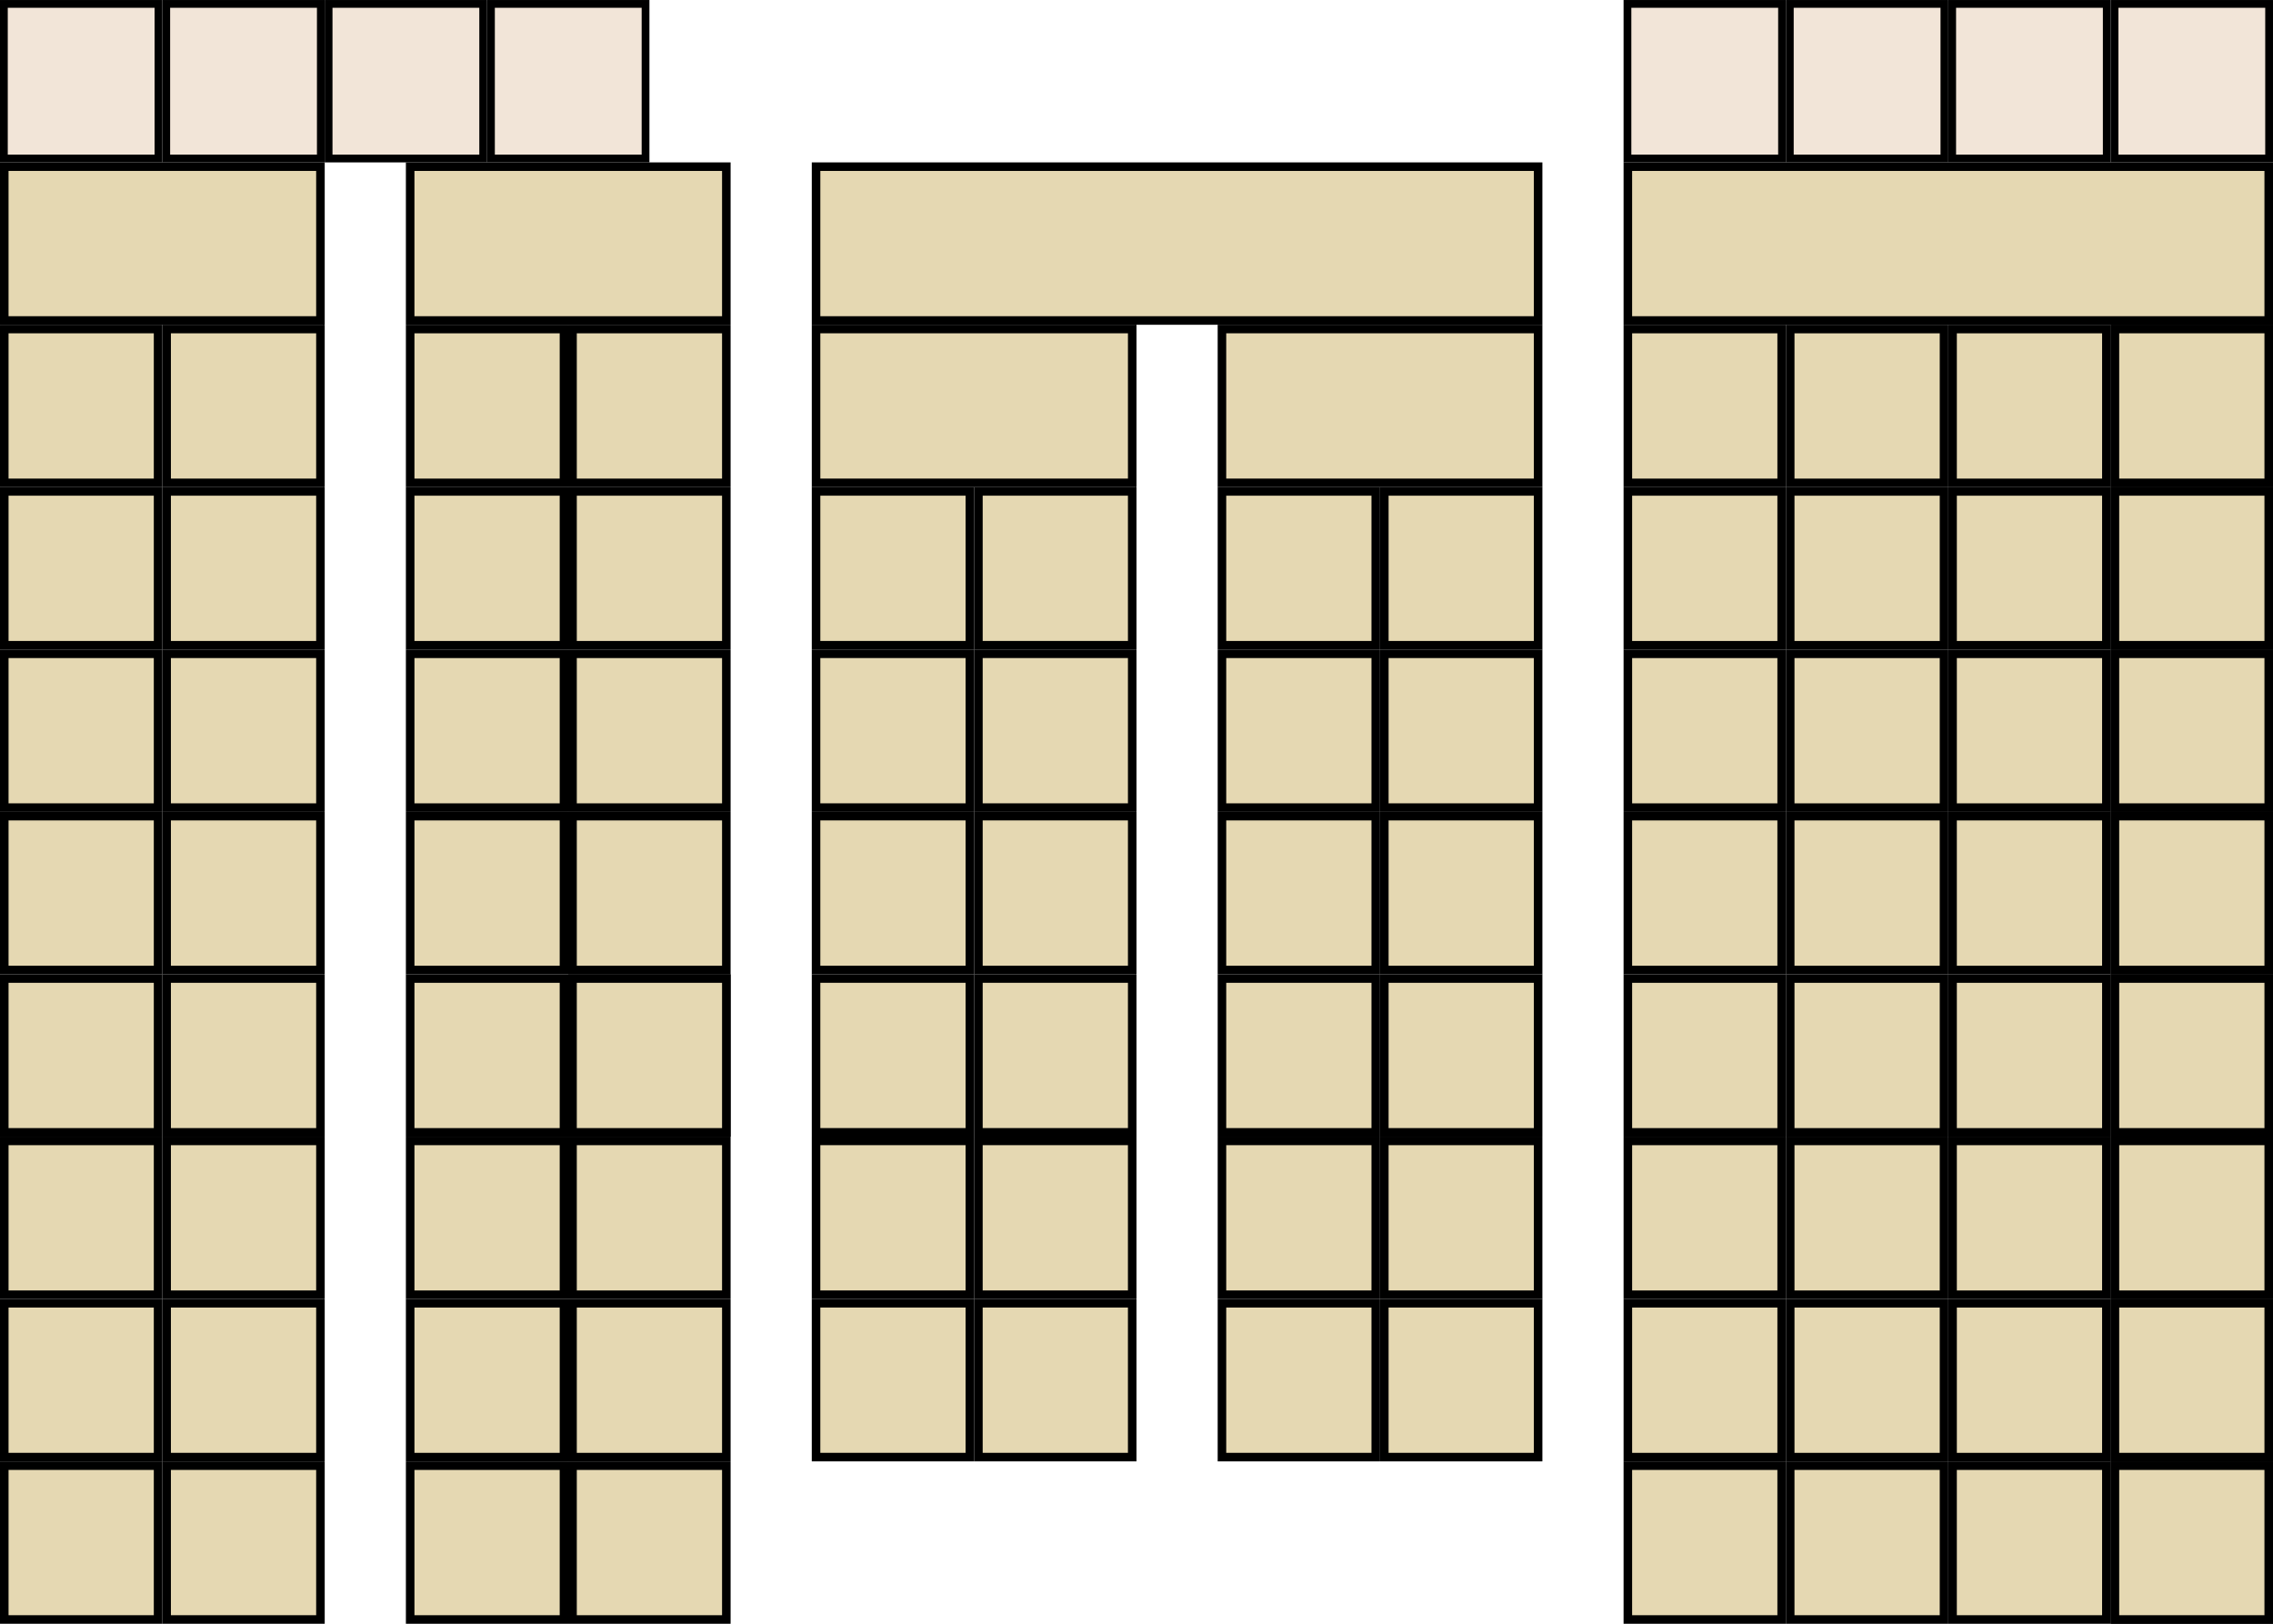
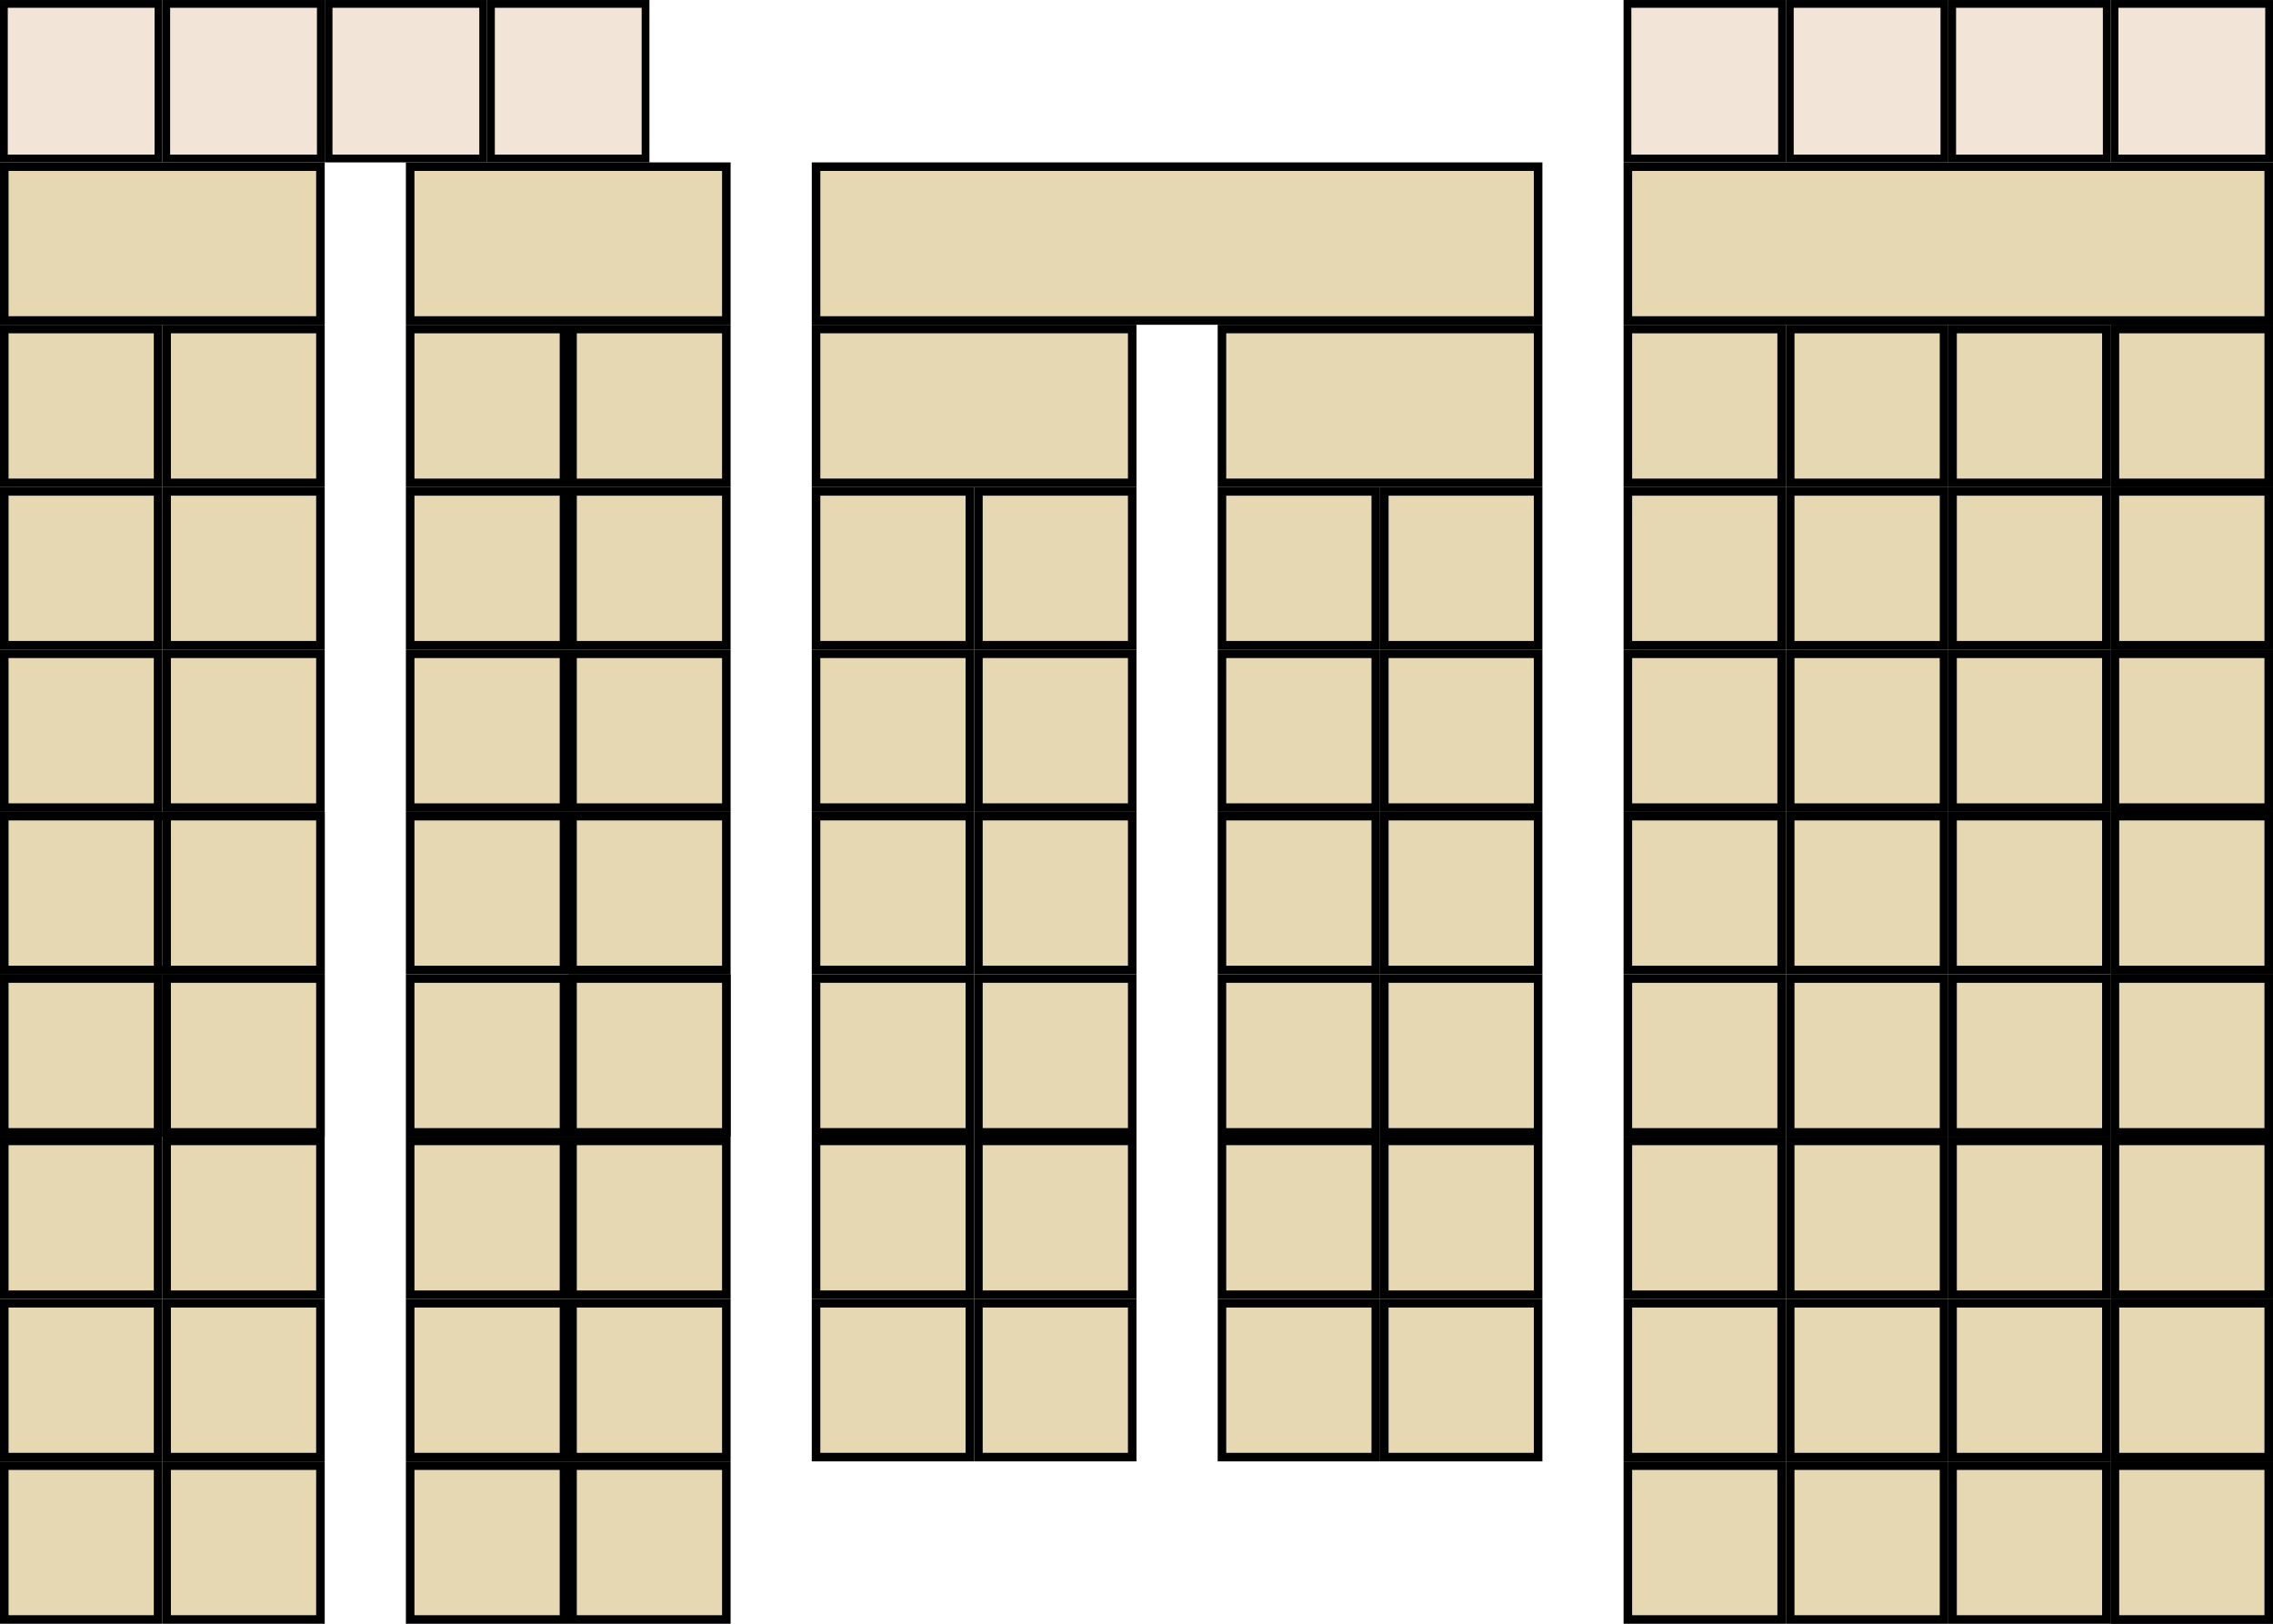
<svg xmlns="http://www.w3.org/2000/svg" id="svg2" height="240.003" width="336" version="1.0">
  <defs id="defs84" />
  <rect x="288.575" y="0.576" width="22.851" height="22.852" style="fill:#f2e5d8;stroke:#000000;stroke-width:1.148" id="move" />
  <rect x="312.574" y="0.576" width="22.851" height="22.852" style="fill:#f2e5d8;stroke:#000000;stroke-width:1.148" id="hide" />
  <rect x="264.575" y="0.576" width="22.851" height="22.852" style="fill:#f2e5d8;stroke:#000000;stroke-width:1.148" id="quit" />
  <rect id="settings" style="fill:#f2e5d8;stroke:#000000;stroke-width:1.148" height="22.852" width="22.851" y="0.576" x="240.574" />
  <rect x="0.631" y="24.632" width="46.737" height="22.737" style="fill:#e5d8b2;stroke:#000000;stroke-width:1.263" id="txt1" />
+   <rect x="0.631" y="120.635" width="46.737" height="22.737" style="fill:#e5d8b2;stroke:#000000;stroke-width:1.263" id="txt21" />
+   <rect x="0.632" y="144.636" width="22.736" height="22.737" style="fill:#e5d8b2;stroke:#000000;stroke-width:1.263" id="F1" />
+   <rect x="24.632" y="144.636" width="22.736" height="22.737" style="fill:#e5d8b2;stroke:#000000;stroke-width:1.263" id="F2" />
  <rect x="60.631" y="24.634" width="46.737" height="22.737" style="fill:#e5d8b2;stroke:#000000;stroke-width:1.263" id="txt2" />
  <rect id="txt5" style="fill:#e5d8b2;stroke:#000000;stroke-width:1.263" height="22.737" width="46.737" y="48.632" x="120.631" />
  <rect id="txt6" style="fill:#e5d8b2;stroke:#000000;stroke-width:1.263" height="22.737" width="46.737" y="48.632" x="180.631" />
  <rect x="240.632" y="24.634" width="94.736" height="22.737" style="fill:#e5d8b2;stroke:#000000;stroke-width:1.263" id="txt4" />
  <rect id="layer1" style="fill:#f2e5d8;stroke:#000000;stroke-width:1.148" height="22.852" width="22.851" y="0.576" x="24.575" />
  <rect x="48.575" y="0.576" width="22.851" height="22.852" style="fill:#f2e5d8;stroke:#000000;stroke-width:1.148" id="layer2" />
  <rect id="layer3" style="fill:#f2e5d8;stroke:#000000;stroke-width:1.148" height="22.852" width="22.851" y="0.576" x="72.574" />
  <rect x="0.574" y="0.576" width="22.851" height="22.852" style="fill:#f2e5d8;stroke:#000000;stroke-width:1.148" id="layer0" />
  <rect x="0.632" y="48.634" width="22.736" height="22.737" style="fill:#e5d8b2;stroke:#000000;stroke-width:1.263" id="A1" />
  <rect x="24.632" y="48.634" width="22.736" height="22.737" style="fill:#e5d8b2;stroke:#000000;stroke-width:1.263" id="A2" />
  <rect x="60.632" y="48.635" width="22.736" height="22.737" style="fill:#e5d8b2;stroke:#000000;stroke-width:1.263" id="B1" />
  <rect id="B2" style="fill:#e5d8b2;stroke:#000000;stroke-width:1.263" height="22.737" width="22.736" y="48.635" x="84.632" />
  <rect id="C1" style="fill:#e5d8b2;stroke:#000000;stroke-width:1.263" height="22.737" width="22.736" y="72.632" x="120.631" />
  <rect x="144.631" y="72.632" width="22.736" height="22.737" style="fill:#e5d8b2;stroke:#000000;stroke-width:1.263" id="C2" />
  <rect x="180.632" y="72.634" width="22.736" height="22.737" style="fill:#e5d8b2;stroke:#000000;stroke-width:1.263" id="D1" />
  <rect x="204.633" y="72.634" width="22.736" height="22.737" style="fill:#e5d8b2;stroke:#000000;stroke-width:1.263" id="D2" />
  <rect x="240.633" y="48.636" width="22.736" height="22.737" style="fill:#e5d8b2;stroke:#000000;stroke-width:1.263" id="E1" />
  <rect id="E2" style="fill:#e5d8b2;stroke:#000000;stroke-width:1.263" height="22.737" width="22.736" y="48.636" x="264.633" />
  <rect id="E3" style="fill:#e5d8b2;stroke:#000000;stroke-width:1.263" height="22.737" width="22.736" y="48.636" x="288.633" />
  <rect id="rect4827" style="fill:#e5d8b2;stroke:#000000;stroke-width:1.263" height="22.737" width="22.736" y="48.635" x="312.633" />
  <rect id="E4" style="fill:#e5d8b2;stroke:#000000;stroke-width:1.263" height="22.737" width="22.736" y="48.634" x="312.633" />
  <rect x="0.632" y="72.634" width="22.736" height="22.737" style="fill:#e5d8b2;stroke:#000000;stroke-width:1.263" id="A3" />
  <rect x="24.632" y="72.634" width="22.736" height="22.737" style="fill:#e5d8b2;stroke:#000000;stroke-width:1.263" id="A4" />
  <rect x="60.632" y="72.635" width="22.736" height="22.737" style="fill:#e5d8b2;stroke:#000000;stroke-width:1.263" id="B3" />
  <rect id="B4" style="fill:#e5d8b2;stroke:#000000;stroke-width:1.263" height="22.737" width="22.736" y="72.635" x="84.632" />
  <rect id="C3" style="fill:#e5d8b2;stroke:#000000;stroke-width:1.263" height="22.737" width="22.736" y="96.632" x="120.631" />
  <rect x="144.631" y="96.632" width="22.736" height="22.737" style="fill:#e5d8b2;stroke:#000000;stroke-width:1.263" id="C4" />
  <rect x="180.632" y="96.634" width="22.736" height="22.737" style="fill:#e5d8b2;stroke:#000000;stroke-width:1.263" id="D3" />
  <rect x="204.633" y="96.634" width="22.736" height="22.737" style="fill:#e5d8b2;stroke:#000000;stroke-width:1.263" id="D4" />
  <rect x="240.633" y="72.636" width="22.736" height="22.737" style="fill:#e5d8b2;stroke:#000000;stroke-width:1.263" id="E5" />
  <rect id="E6" style="fill:#e5d8b2;stroke:#000000;stroke-width:1.263" height="22.737" width="22.736" y="72.636" x="264.633" />
  <rect id="E7" style="fill:#e5d8b2;stroke:#000000;stroke-width:1.263" height="22.737" width="22.736" y="72.636" x="288.633" />
  <rect id="rect4827-1" style="fill:#e5d8b2;stroke:#000000;stroke-width:1.263" height="22.737" width="22.736" y="72.635" x="312.633" />
  <rect id="E8" style="fill:#e5d8b2;stroke:#000000;stroke-width:1.263" height="22.737" width="22.736" y="72.634" x="312.633" />
  <rect x="0.632" y="96.634" width="22.736" height="22.737" style="fill:#e5d8b2;stroke:#000000;stroke-width:1.263" id="A5" />
  <rect x="60.632" y="96.635" width="22.736" height="22.737" style="fill:#e5d8b2;stroke:#000000;stroke-width:1.263" id="B5" />
  <rect id="B6" style="fill:#e5d8b2;stroke:#000000;stroke-width:1.263" height="22.737" width="22.736" y="96.635" x="84.632" />
  <rect id="C5" style="fill:#e5d8b2;stroke:#000000;stroke-width:1.263" height="22.737" width="22.736" y="120.632" x="120.631" />
  <rect x="144.631" y="120.632" width="22.736" height="22.737" style="fill:#e5d8b2;stroke:#000000;stroke-width:1.263" id="C6" />
  <rect x="180.632" y="120.634" width="22.736" height="22.737" style="fill:#e5d8b2;stroke:#000000;stroke-width:1.263" id="D5" />
  <rect x="204.633" y="120.634" width="22.736" height="22.737" style="fill:#e5d8b2;stroke:#000000;stroke-width:1.263" id="D6" />
  <rect x="240.633" y="96.636" width="22.736" height="22.737" style="fill:#e5d8b2;stroke:#000000;stroke-width:1.263" id="E9" />
  <rect id="E10" style="fill:#e5d8b2;stroke:#000000;stroke-width:1.263" height="22.737" width="22.736" y="96.636" x="264.633" />
  <rect x="60.632" y="120.635" width="22.736" height="22.737" style="fill:#e5d8b2;stroke:#000000;stroke-width:1.263" id="B7" />
  <rect id="B8" style="fill:#e5d8b2;stroke:#000000;stroke-width:1.263" height="22.737" width="22.736" y="120.635" x="84.632" />
  <rect id="C7" style="fill:#e5d8b2;stroke:#000000;stroke-width:1.263" height="22.737" width="22.736" y="144.632" x="120.631" />
  <rect x="144.631" y="144.632" width="22.736" height="22.737" style="fill:#e5d8b2;stroke:#000000;stroke-width:1.263" id="C8" />
  <rect x="180.632" y="144.634" width="22.736" height="22.737" style="fill:#e5d8b2;stroke:#000000;stroke-width:1.263" id="D7" />
  <rect x="204.633" y="144.634" width="22.736" height="22.737" style="fill:#e5d8b2;stroke:#000000;stroke-width:1.263" id="D8" />
  <rect id="E11" style="fill:#e5d8b2;stroke:#000000;stroke-width:1.263" height="22.737" width="22.736" y="96.636" x="288.633" />
  <rect id="rect4827-8" style="fill:#e5d8b2;stroke:#000000;stroke-width:1.263" height="22.737" width="22.736" y="96.635" x="312.633" />
  <rect id="E12" style="fill:#e5d8b2;stroke:#000000;stroke-width:1.263" height="22.737" width="22.736" y="96.634" x="312.633" />
  <rect x="0.632" y="120.634" width="22.736" height="22.737" style="fill:#e5d8b2;stroke:#000000;stroke-width:1.263" id="A7" />
  <rect x="24.632" y="120.634" width="22.736" height="22.737" style="fill:#e5d8b2;stroke:#000000;stroke-width:1.263" id="A8" />
  <rect x="60.632" y="144.635" width="22.736" height="22.737" style="fill:#e5d8b2;stroke:#000000;stroke-width:1.263" id="B9" />
  <rect id="rect3416-3" style="fill:#e5d8b2;stroke:#000000;stroke-width:1.263" height="22.737" width="22.736" y="144.635" x="84.632" />
  <rect id="C9" style="fill:#e5d8b2;stroke:#000000;stroke-width:1.263" height="22.737" width="22.736" y="168.632" x="120.63" />
  <rect x="144.63" y="168.632" width="22.736" height="22.737" style="fill:#e5d8b2;stroke:#000000;stroke-width:1.263" id="C10" />
  <rect x="180.632" y="168.633" width="22.736" height="22.737" style="fill:#e5d8b2;stroke:#000000;stroke-width:1.263" id="D9" />
  <rect x="204.632" y="168.634" width="22.736" height="22.737" style="fill:#e5d8b2;stroke:#000000;stroke-width:1.263" id="D10" />
  <rect x="240.632" y="120.636" width="22.736" height="22.737" style="fill:#e5d8b2;stroke:#000000;stroke-width:1.263" id="E13" />
  <rect id="E14" style="fill:#e5d8b2;stroke:#000000;stroke-width:1.263" height="22.737" width="22.736" y="120.636" x="264.632" />
  <rect id="E15" style="fill:#e5d8b2;stroke:#000000;stroke-width:1.263" height="22.737" width="22.736" y="120.636" x="288.632" />
  <rect id="B10" style="fill:#e5d8b2;stroke:#000000;stroke-width:1.263" height="22.737" width="22.736" y="144.634" x="84.632" />
  <rect id="rect4827-2" style="fill:#e5d8b2;stroke:#000000;stroke-width:1.263" height="22.737" width="22.736" y="120.635" x="312.632" />
  <rect id="E16" style="fill:#e5d8b2;stroke:#000000;stroke-width:1.263" height="22.737" width="22.736" y="120.634" x="312.632" />
  <rect x="0.632" y="144.634" width="22.736" height="22.737" style="fill:#e5d8b2;stroke:#000000;stroke-width:1.263" id="A9" />
  <rect x="24.632" y="144.634" width="22.736" height="22.737" style="fill:#e5d8b2;stroke:#000000;stroke-width:1.263" id="A10" />
  <rect x="60.632" y="168.635" width="22.736" height="22.737" style="fill:#e5d8b2;stroke:#000000;stroke-width:1.263" id="B11" />
  <rect id="B12" style="fill:#e5d8b2;stroke:#000000;stroke-width:1.263" height="22.737" width="22.736" y="168.635" x="84.632" />
  <rect id="C11" style="fill:#e5d8b2;stroke:#000000;stroke-width:1.263" height="22.737" width="22.736" y="192.632" x="120.63" />
  <rect x="144.63" y="192.632" width="22.736" height="22.737" style="fill:#e5d8b2;stroke:#000000;stroke-width:1.263" id="C12" />
  <rect x="180.632" y="192.634" width="22.736" height="22.737" style="fill:#e5d8b2;stroke:#000000;stroke-width:1.263" id="D11" />
  <rect x="204.632" y="192.634" width="22.736" height="22.737" style="fill:#e5d8b2;stroke:#000000;stroke-width:1.263" id="D12" />
  <rect x="240.633" y="144.636" width="22.736" height="22.737" style="fill:#e5d8b2;stroke:#000000;stroke-width:1.263" id="E17" />
  <rect id="E18" style="fill:#e5d8b2;stroke:#000000;stroke-width:1.263" height="22.737" width="22.736" y="144.636" x="264.633" />
  <rect id="E19" style="fill:#e5d8b2;stroke:#000000;stroke-width:1.263" height="22.737" width="22.736" y="144.636" x="288.633" />
  <rect id="rect4827-16" style="fill:#e5d8b2;stroke:#000000;stroke-width:1.263" height="22.737" width="22.736" y="144.635" x="312.633" />
  <rect id="E20" style="fill:#e5d8b2;stroke:#000000;stroke-width:1.263" height="22.737" width="22.736" y="144.634" x="312.633" />
  <rect x="0.632" y="168.634" width="22.736" height="22.737" style="fill:#e5d8b2;stroke:#000000;stroke-width:1.263" id="A11" />
  <rect x="24.632" y="168.634" width="22.736" height="22.737" style="fill:#e5d8b2;stroke:#000000;stroke-width:1.263" id="A12" />
  <rect x="60.632" y="192.635" width="22.736" height="22.737" style="fill:#e5d8b2;stroke:#000000;stroke-width:1.263" id="B13" />
  <rect id="B14" style="fill:#e5d8b2;stroke:#000000;stroke-width:1.263" height="22.737" width="22.736" y="192.635" x="84.632" />
  <rect x="240.633" y="168.636" width="22.736" height="22.737" style="fill:#e5d8b2;stroke:#000000;stroke-width:1.263" id="E21" />
  <rect id="E22" style="fill:#e5d8b2;stroke:#000000;stroke-width:1.263" height="22.737" width="22.736" y="168.636" x="264.633" />
  <rect id="E23" style="fill:#e5d8b2;stroke:#000000;stroke-width:1.263" height="22.737" width="22.736" y="168.636" x="288.633" />
  <rect id="rect4827-7" style="fill:#e5d8b2;stroke:#000000;stroke-width:1.263" height="22.737" width="22.736" y="168.635" x="312.633" />
  <rect id="E24" style="fill:#e5d8b2;stroke:#000000;stroke-width:1.263" height="22.737" width="22.736" y="168.634" x="312.633" />
  <rect id="A13" style="fill:#e5d8b2;stroke:#000000;stroke-width:1.263" height="22.737" width="22.736" y="192.634" x="0.632" />
  <rect id="A14" style="fill:#e5d8b2;stroke:#000000;stroke-width:1.263" height="22.737" width="22.736" y="192.634" x="24.632" />
  <rect id="B15" style="fill:#e5d8b2;stroke:#000000;stroke-width:1.263" height="22.737" width="22.736" y="216.635" x="60.632" />
  <rect x="84.632" y="216.635" width="22.736" height="22.737" style="fill:#e5d8b2;stroke:#000000;stroke-width:1.263" id="B16" />
  <rect id="E25" style="fill:#e5d8b2;stroke:#000000;stroke-width:1.263" height="22.737" width="22.736" y="192.636" x="240.633" />
  <rect x="264.633" y="192.636" width="22.736" height="22.737" style="fill:#e5d8b2;stroke:#000000;stroke-width:1.263" id="E26" />
  <rect x="288.633" y="192.636" width="22.736" height="22.737" style="fill:#e5d8b2;stroke:#000000;stroke-width:1.263" id="E27" />
  <rect x="312.633" y="192.635" width="22.736" height="22.737" style="fill:#e5d8b2;stroke:#000000;stroke-width:1.263" id="rect5328" />
  <rect x="312.633" y="192.634" width="22.736" height="22.737" style="fill:#e5d8b2;stroke:#000000;stroke-width:1.263" id="E28" />
  <rect id="txt3" style="fill:#e5d8b2;stroke:#000000;stroke-width:1.263" height="22.737" width="106.736" y="24.634" x="120.632" />
  <rect id="A6" style="fill:#e5d8b2;stroke:#000000;stroke-width:1.263" height="22.737" width="22.736" y="96.634" x="24.632" />
  <rect x="0.632" y="216.634" width="22.736" height="22.737" style="fill:#e5d8b2;stroke:#000000;stroke-width:1.263" id="A15" />
  <rect x="24.632" y="216.634" width="22.736" height="22.737" style="fill:#e5d8b2;stroke:#000000;stroke-width:1.263" id="A16" />
  <rect id="E29" style="fill:#e5d8b2;stroke:#000000;stroke-width:1.263" height="22.737" width="22.736" y="216.635" x="240.632" />
  <rect x="264.632" y="216.635" width="22.736" height="22.737" style="fill:#e5d8b2;stroke:#000000;stroke-width:1.263" id="E30" />
  <rect x="288.632" y="216.635" width="22.736" height="22.737" style="fill:#e5d8b2;stroke:#000000;stroke-width:1.263" id="E31" />
  <rect x="312.632" y="216.634" width="22.736" height="22.737" style="fill:#e5d8b2;stroke:#000000;stroke-width:1.263" id="rect5328-4" />
  <rect x="312.632" y="216.634" width="22.736" height="22.737" style="fill:#e5d8b2;stroke:#000000;stroke-width:1.263" id="E32" />
</svg>
